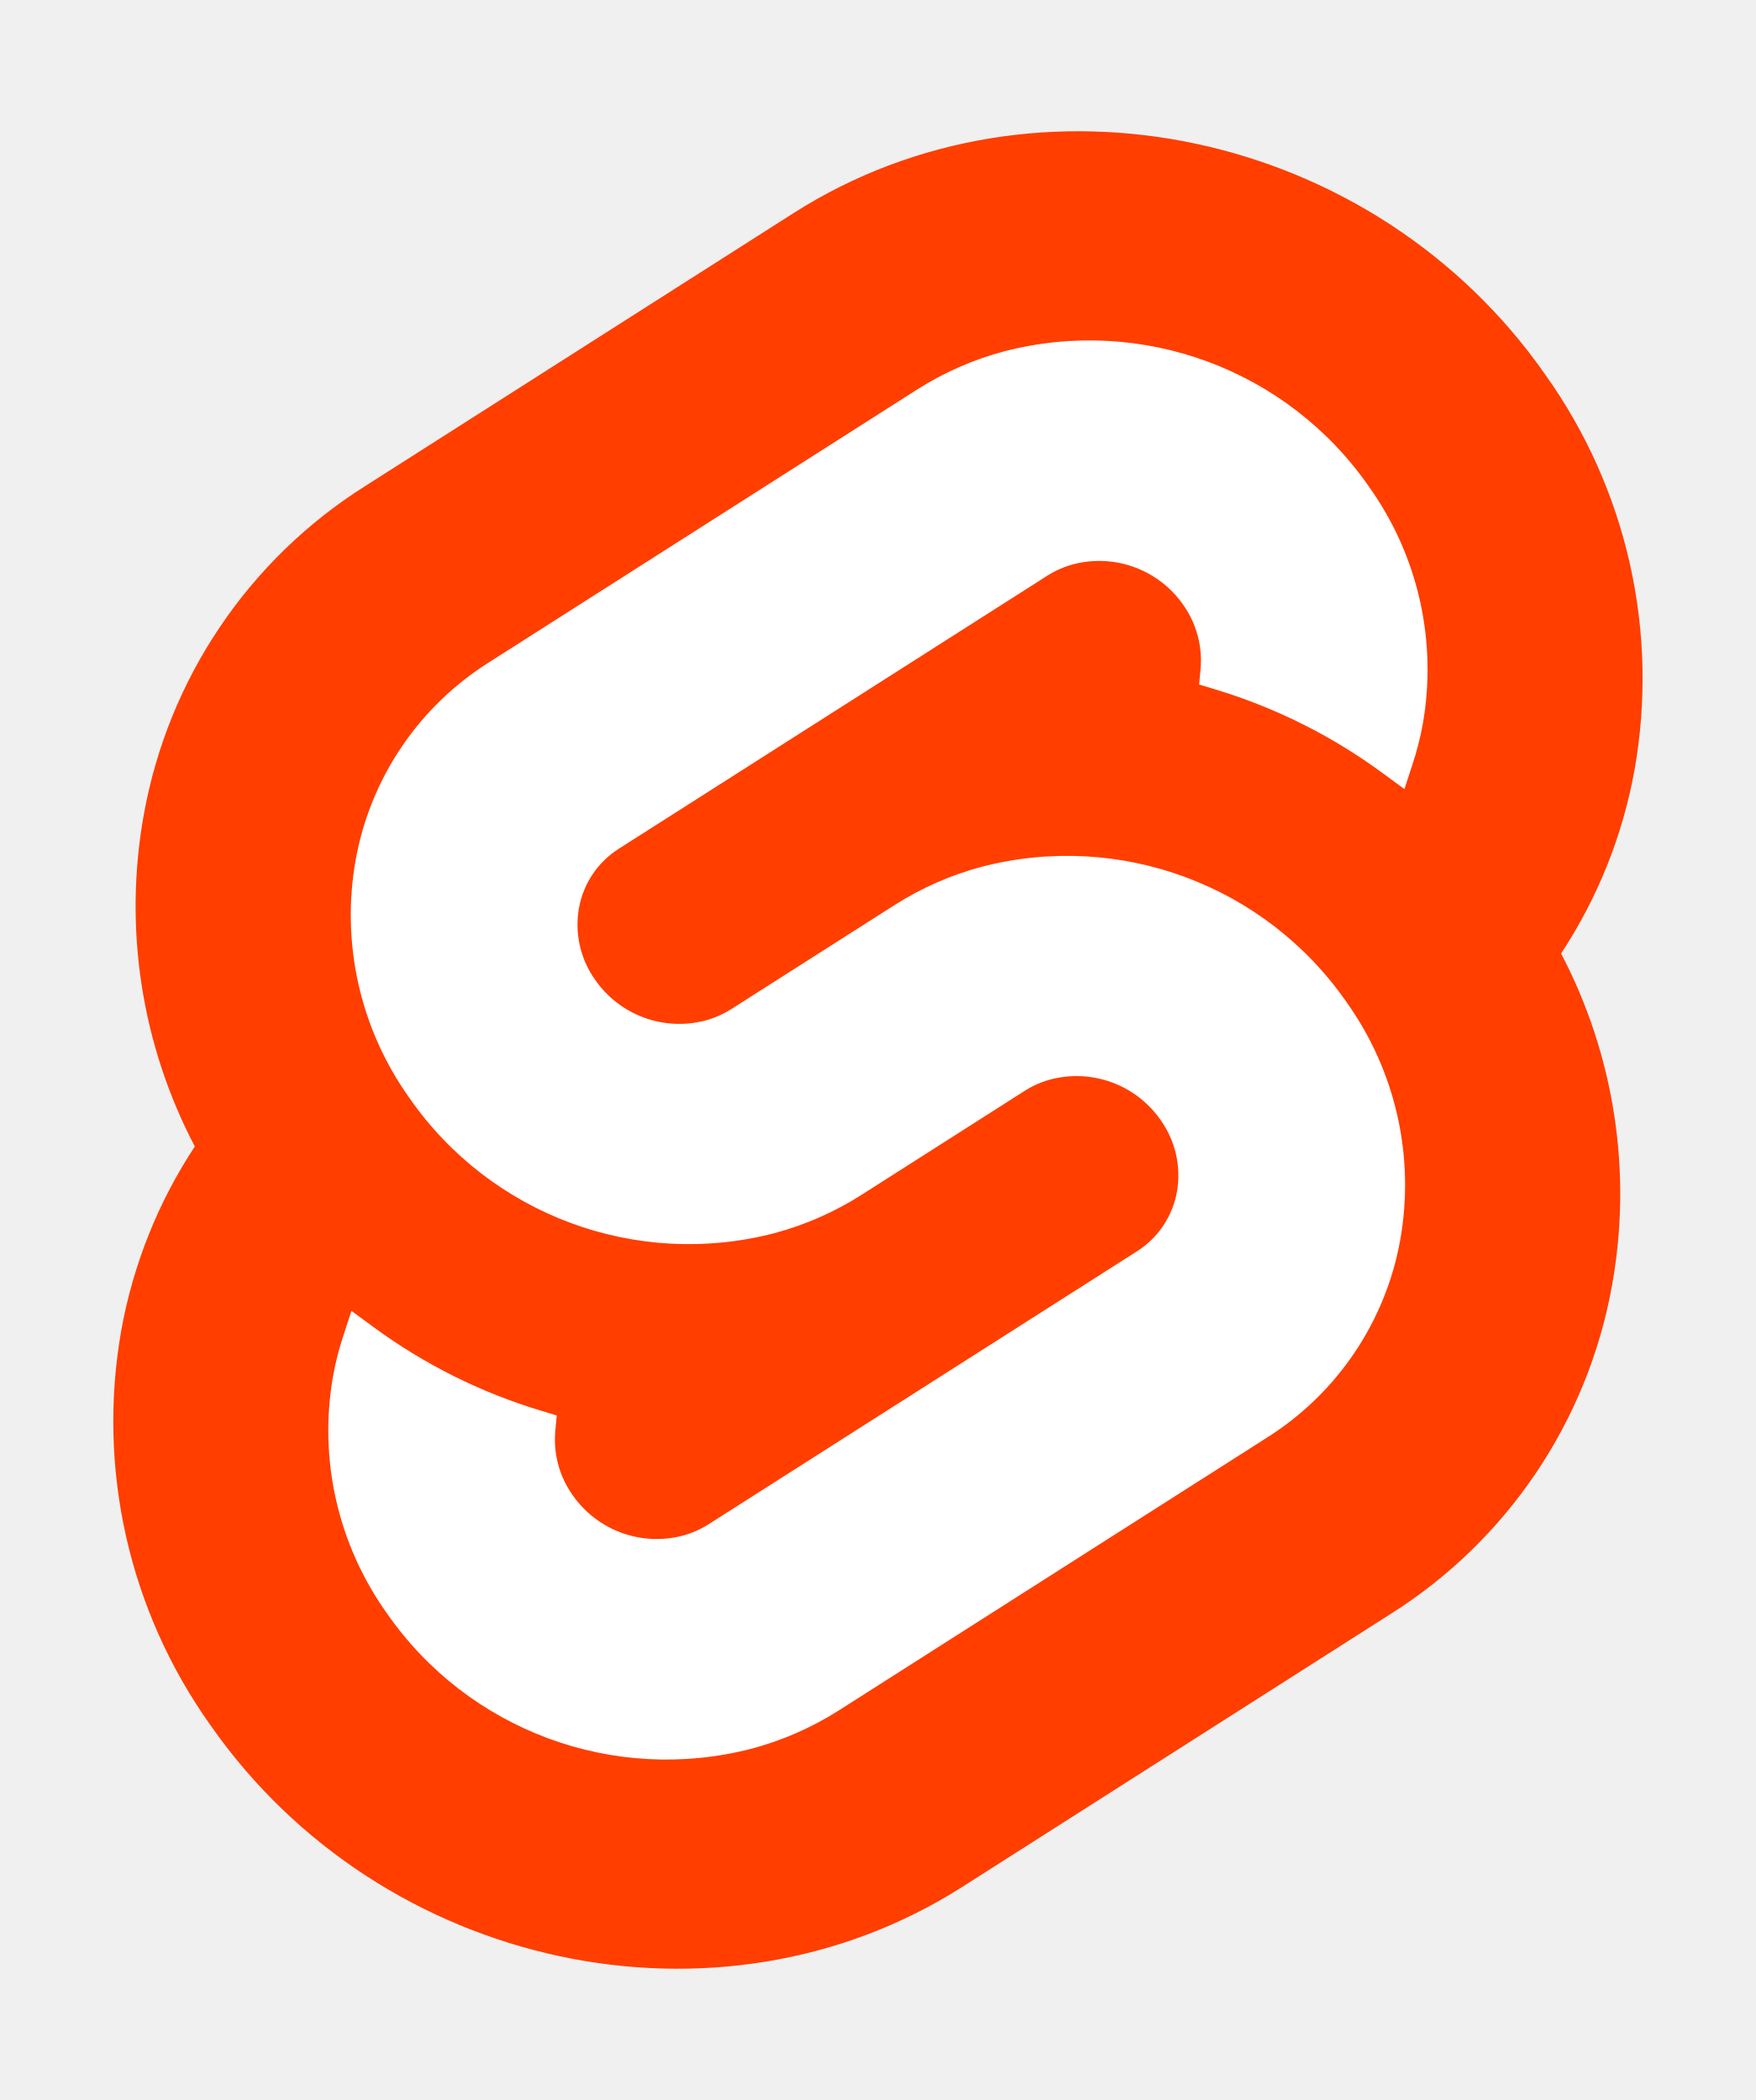
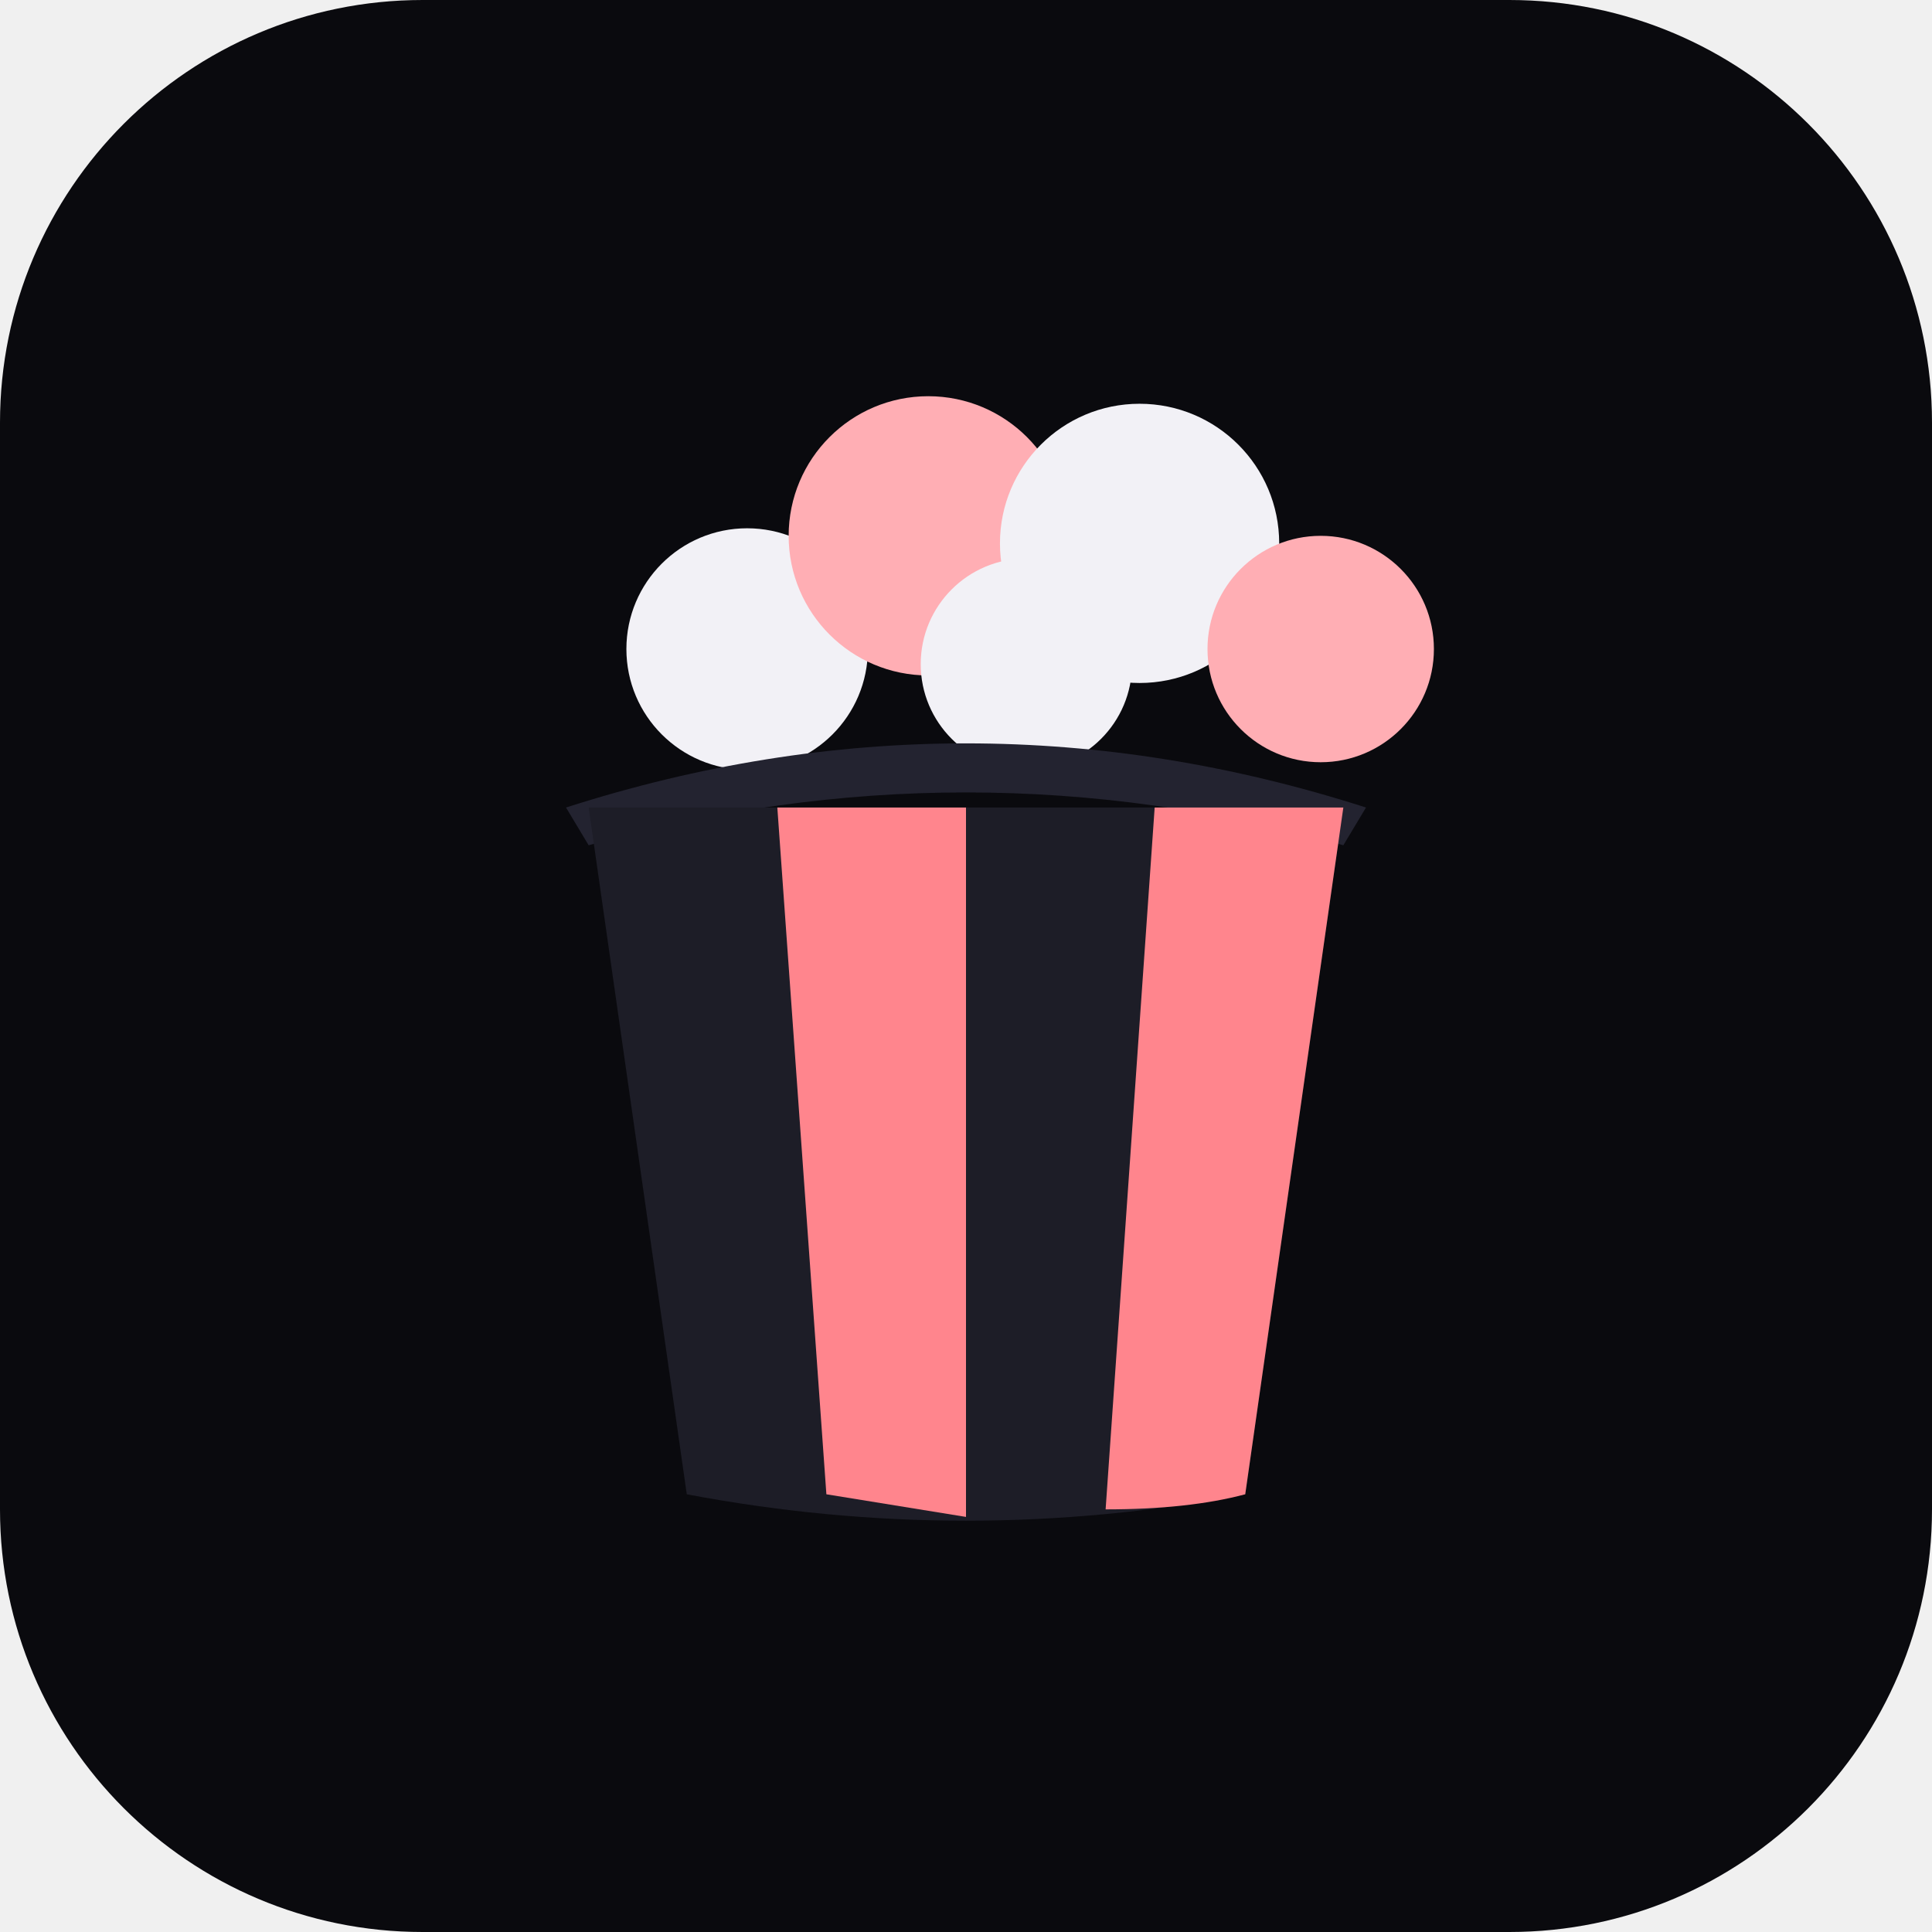
- <svg xmlns="http://www.w3.org/2000/svg" width="107" height="128" viewBox="0 0 107 128">
-   <path d="M94.157 22.819c-10.4-14.885-30.94-19.297-45.792-9.835L22.282 29.608A29.92 29.92 0 0 0 8.764 49.65a31.5 31.5 0 0 0 3.108 20.231 30 30 0 0 0-4.477 11.183 31.9 31.9 0 0 0 5.448 24.116c10.402 14.887 30.942 19.297 45.791 9.835l26.083-16.624A29.92 29.92 0 0 0 98.235 78.35a31.53 31.53 0 0 0-3.105-20.232 30 30 0 0 0 4.474-11.182 31.88 31.88 0 0 0-5.447-24.116" style="fill:#ff3e00" />
-   <path d="M45.817 106.582a20.72 20.72 0 0 1-22.237-8.243 19.17 19.17 0 0 1-3.277-14.503 18 18 0 0 1 .624-2.435l.49-1.498 1.337.981a33.6 33.6 0 0 0 10.203 5.098l.97.294-.09.968a5.85 5.85 0 0 0 1.052 3.878 6.24 6.24 0 0 0 6.695 2.485 5.8 5.8 0 0 0 1.603-.704L69.27 76.28a5.43 5.43 0 0 0 2.45-3.631 5.8 5.8 0 0 0-.987-4.371 6.24 6.24 0 0 0-6.698-2.487 5.7 5.7 0 0 0-1.6.704l-9.953 6.345a19 19 0 0 1-5.296 2.326 20.72 20.72 0 0 1-22.237-8.243 19.17 19.17 0 0 1-3.277-14.502 17.99 17.99 0 0 1 8.13-12.052l26.081-16.623a19 19 0 0 1 5.3-2.329 20.72 20.72 0 0 1 22.237 8.243 19.17 19.17 0 0 1 3.277 14.503 18 18 0 0 1-.624 2.435l-.49 1.498-1.337-.98a33.6 33.6 0 0 0-10.203-5.1l-.97-.294.09-.968a5.86 5.86 0 0 0-1.052-3.878 6.24 6.24 0 0 0-6.696-2.485 5.8 5.8 0 0 0-1.602.704L37.73 51.72a5.42 5.42 0 0 0-2.449 3.63 5.79 5.79 0 0 0 .986 4.372 6.24 6.24 0 0 0 6.698 2.486 5.8 5.8 0 0 0 1.602-.704l9.952-6.342a19 19 0 0 1 5.295-2.328 20.72 20.72 0 0 1 22.237 8.242 19.17 19.17 0 0 1 3.277 14.503 18 18 0 0 1-8.13 12.053l-26.081 16.622a19 19 0 0 1-5.3 2.328" style="fill:#fff" />
+ <svg xmlns="http://www.w3.org/2000/svg" viewBox="0 0 512 512">
+   <rect width="512" height="512" rx="112" fill="#0a0a0e" />
+   <circle cx="198" cy="172" r="32" fill="#f2f1f6" />
+   <circle cx="246" cy="142" r="37" fill="#ffaeb4" />
+   <circle cx="302" cy="144" r="37" fill="#f2f1f6" />
+   <circle cx="350" cy="172" r="30" fill="#ffaeb4" />
+   <circle cx="272" cy="176" r="28" fill="#f2f1f6" />
+   <path d="M150 214 Q256 180 362 214 L356 224 Q256 196 156 224 Z" fill="#232330" />
+   <path d="M156 214 L356 214 L330 396 Q256 410 182 396 Z" fill="#1d1d27" />
+   <path d="M206 214 L219 396 L256 402 L256 214 Z" fill="#ff858d" />
+   <path d="M306 214 L356 214 L330 396 Q315 400 293 400 Z" fill="#ff858d" />
</svg>
